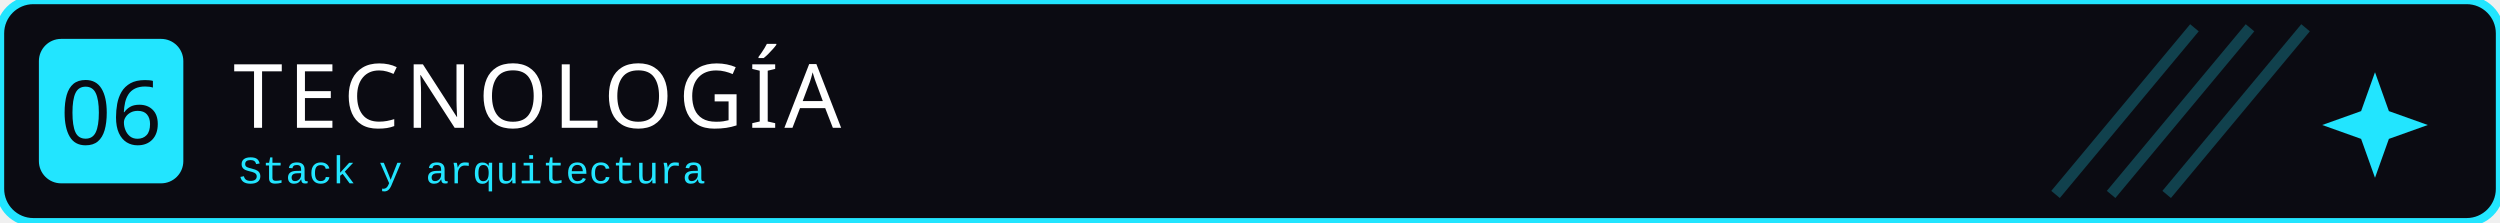
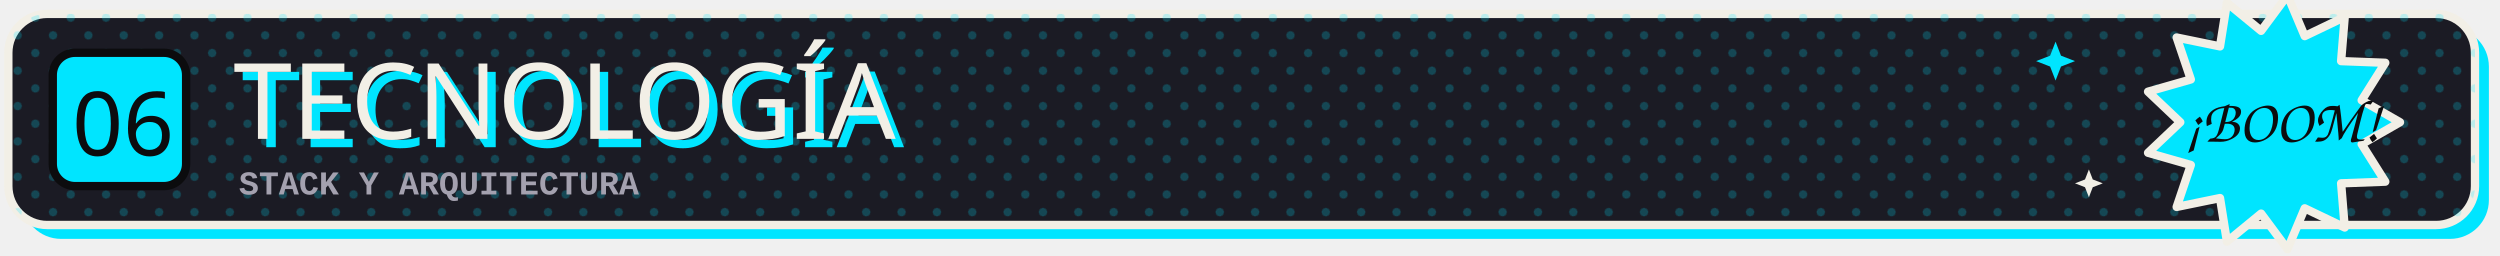
- <svg xmlns="http://www.w3.org/2000/svg" viewBox="0 0 900 80" width="900" height="80">
-   <style>.s{animation:s 3s ease-in-out infinite}@keyframes s{0%,100%{opacity:.35}50%{opacity:1}}</style>
-   <rect width="900" height="80" rx="12" fill="#0B0B12" />
-   <rect x="0" y="0" width="900" height="80" rx="12" fill="none" stroke="#22E5FF" stroke-width="3" />
-   <rect x="14" y="14" width="52" height="52" rx="8" fill="#22E5FF" />
-   <text x="40" y="52" text-anchor="middle" font-family="Impact,'Arial Black','Anton',sans-serif" font-size="32" fill="#0B0B12">06</text>
-   <text x="84" y="46" font-family="Impact,'Arial Black','Anton',sans-serif" font-size="32" fill="#fff" letter-spacing="2">TECNOLOGÍA</text>
-   <text x="86" y="66" font-family="'Courier New',Consolas,monospace" font-size="14" fill="#22E5FF">Stack y arquitectura</text>
-   <g class="s" fill="#22E5FF">
-     <path d="M850 40 l5 -14 5 14 14 5 -14 5 -5 14 -5 -14 -14 -5z" />
+ <svg xmlns="http://www.w3.org/2000/svg" viewBox="0 0 900 92" width="900" height="92" role="img">
+   <defs>
+     <pattern id="ht" width="9" height="9" patternUnits="userSpaceOnUse" patternTransform="rotate(45)">
+       <circle cx="4.5" cy="4.5" r="1.5" fill="#00e5ff" opacity="0.22" />
+     </pattern>
+   </defs>
+   <style>@keyframes tw{0%,100%{opacity:.25}50%{opacity:1}}.tw{animation:tw 2.4s ease-in-out infinite}@keyframes fl{0%,100%{transform:translateY(0)}50%{transform:translateY(-10px)}}.fl{animation:fl 4s ease-in-out infinite}@keyframes wob{0%,100%{transform:rotate(-4deg)}50%{transform:rotate(4deg)}}@media (prefers-reduced-motion:reduce){*{animation:none!important}}@keyframes wb{0%,100%{transform:rotate(-12deg) scale(1)}50%{transform:rotate(-6deg) scale(1.07)}}.wb{animation:wb 2.6s ease-in-out infinite;transform-box:fill-box;transform-origin:center}</style>
+   <rect x="8" y="10" width="888" height="76" rx="14" fill="#00e5ff" />
+   <rect x="3" y="5" width="888" height="76" rx="14" fill="#1b1b24" stroke="#f2efe6" stroke-width="3" />
+   <rect x="3" y="5" width="888" height="76" rx="14" fill="url(#ht)" />
+   <rect x="19" y="19" width="48" height="48" rx="8" fill="#00e5ff" stroke="#0c0c0e" stroke-width="3" />
+   <text x="26.0" y="56.0" font-family="Anton,Impact,'Arial Narrow Bold','Arial Black',sans-serif" font-size="32" fill="#0c0c0e" textLength="34" lengthAdjust="spacingAndGlyphs">06</text>
+   <text x="87.0" y="53.0" font-family="Anton,Impact,'Arial Narrow Bold','Arial Black',sans-serif" font-size="38" fill="#00e5ff" textLength="175" lengthAdjust="spacingAndGlyphs">TECNOLOGÍA</text>
+   <text x="84.0" y="50.0" font-family="Anton,Impact,'Arial Narrow Bold','Arial Black',sans-serif" font-size="38" fill="#f2efe6" textLength="175" lengthAdjust="spacingAndGlyphs">TECNOLOGÍA</text>
+   <text x="86.0" y="70.0" font-family="'JetBrains Mono','Courier New',Consolas,monospace" font-size="12" font-weight="700" fill="#a4a1af" textLength="149" lengthAdjust="spacingAndGlyphs">STACK Y ARQUITECTURA</text>
+   <g transform="translate(818 44)">
+     <g class="wb">
+       <polygon points="46.0,0.0 32.2,7.9 40.7,21.4 24.8,22.0 26.1,37.9 11.7,31.0 5.5,45.7 -4.0,32.9 -16.3,43.0 -18.8,27.3 -34.4,30.5 -29.3,15.4 -44.7,11.0 -33.1,-0.0 -44.7,-11.0 -29.3,-15.4 -34.4,-30.5 -18.8,-27.3 -16.3,-43.0 -4.0,-32.9 5.5,-45.7 11.7,-31.0 26.1,-37.9 24.8,-22.0 40.7,-21.4 32.2,-7.9" fill="#00e5ff" stroke="#f2efe6" stroke-width="3" stroke-linejoin="round" />
+       <text x="-31.5" y="7.0" font-family="Bangers,'Comic Sans MS','Chalkboard SE',Impact,cursive" font-size="22" fill="#0c0c0e" textLength="63" lengthAdjust="spacingAndGlyphs">¡BOOM!</text>
+     </g>
  </g>
-   <path d="M740 70 L790 10 M760 70 L810 10 M780 70 L830 10" stroke="#22E5FF" stroke-width="4" opacity=".25" />
+   <path class="tw" style="animation-delay:0.5s" d="M740 15 L741.96 20.04 L747 22 L741.96 23.96 L740 29 L738.04 23.96 L733 22 L738.04 20.04Z" fill="#00e5ff" />
+   <path class="tw" style="animation-delay:1.1s" d="M752 61 L753.4 64.6 L757 66 L753.4 67.4 L752 71 L750.6 67.4 L747 66 L750.6 64.6Z" fill="#f2efe6" />
</svg>
